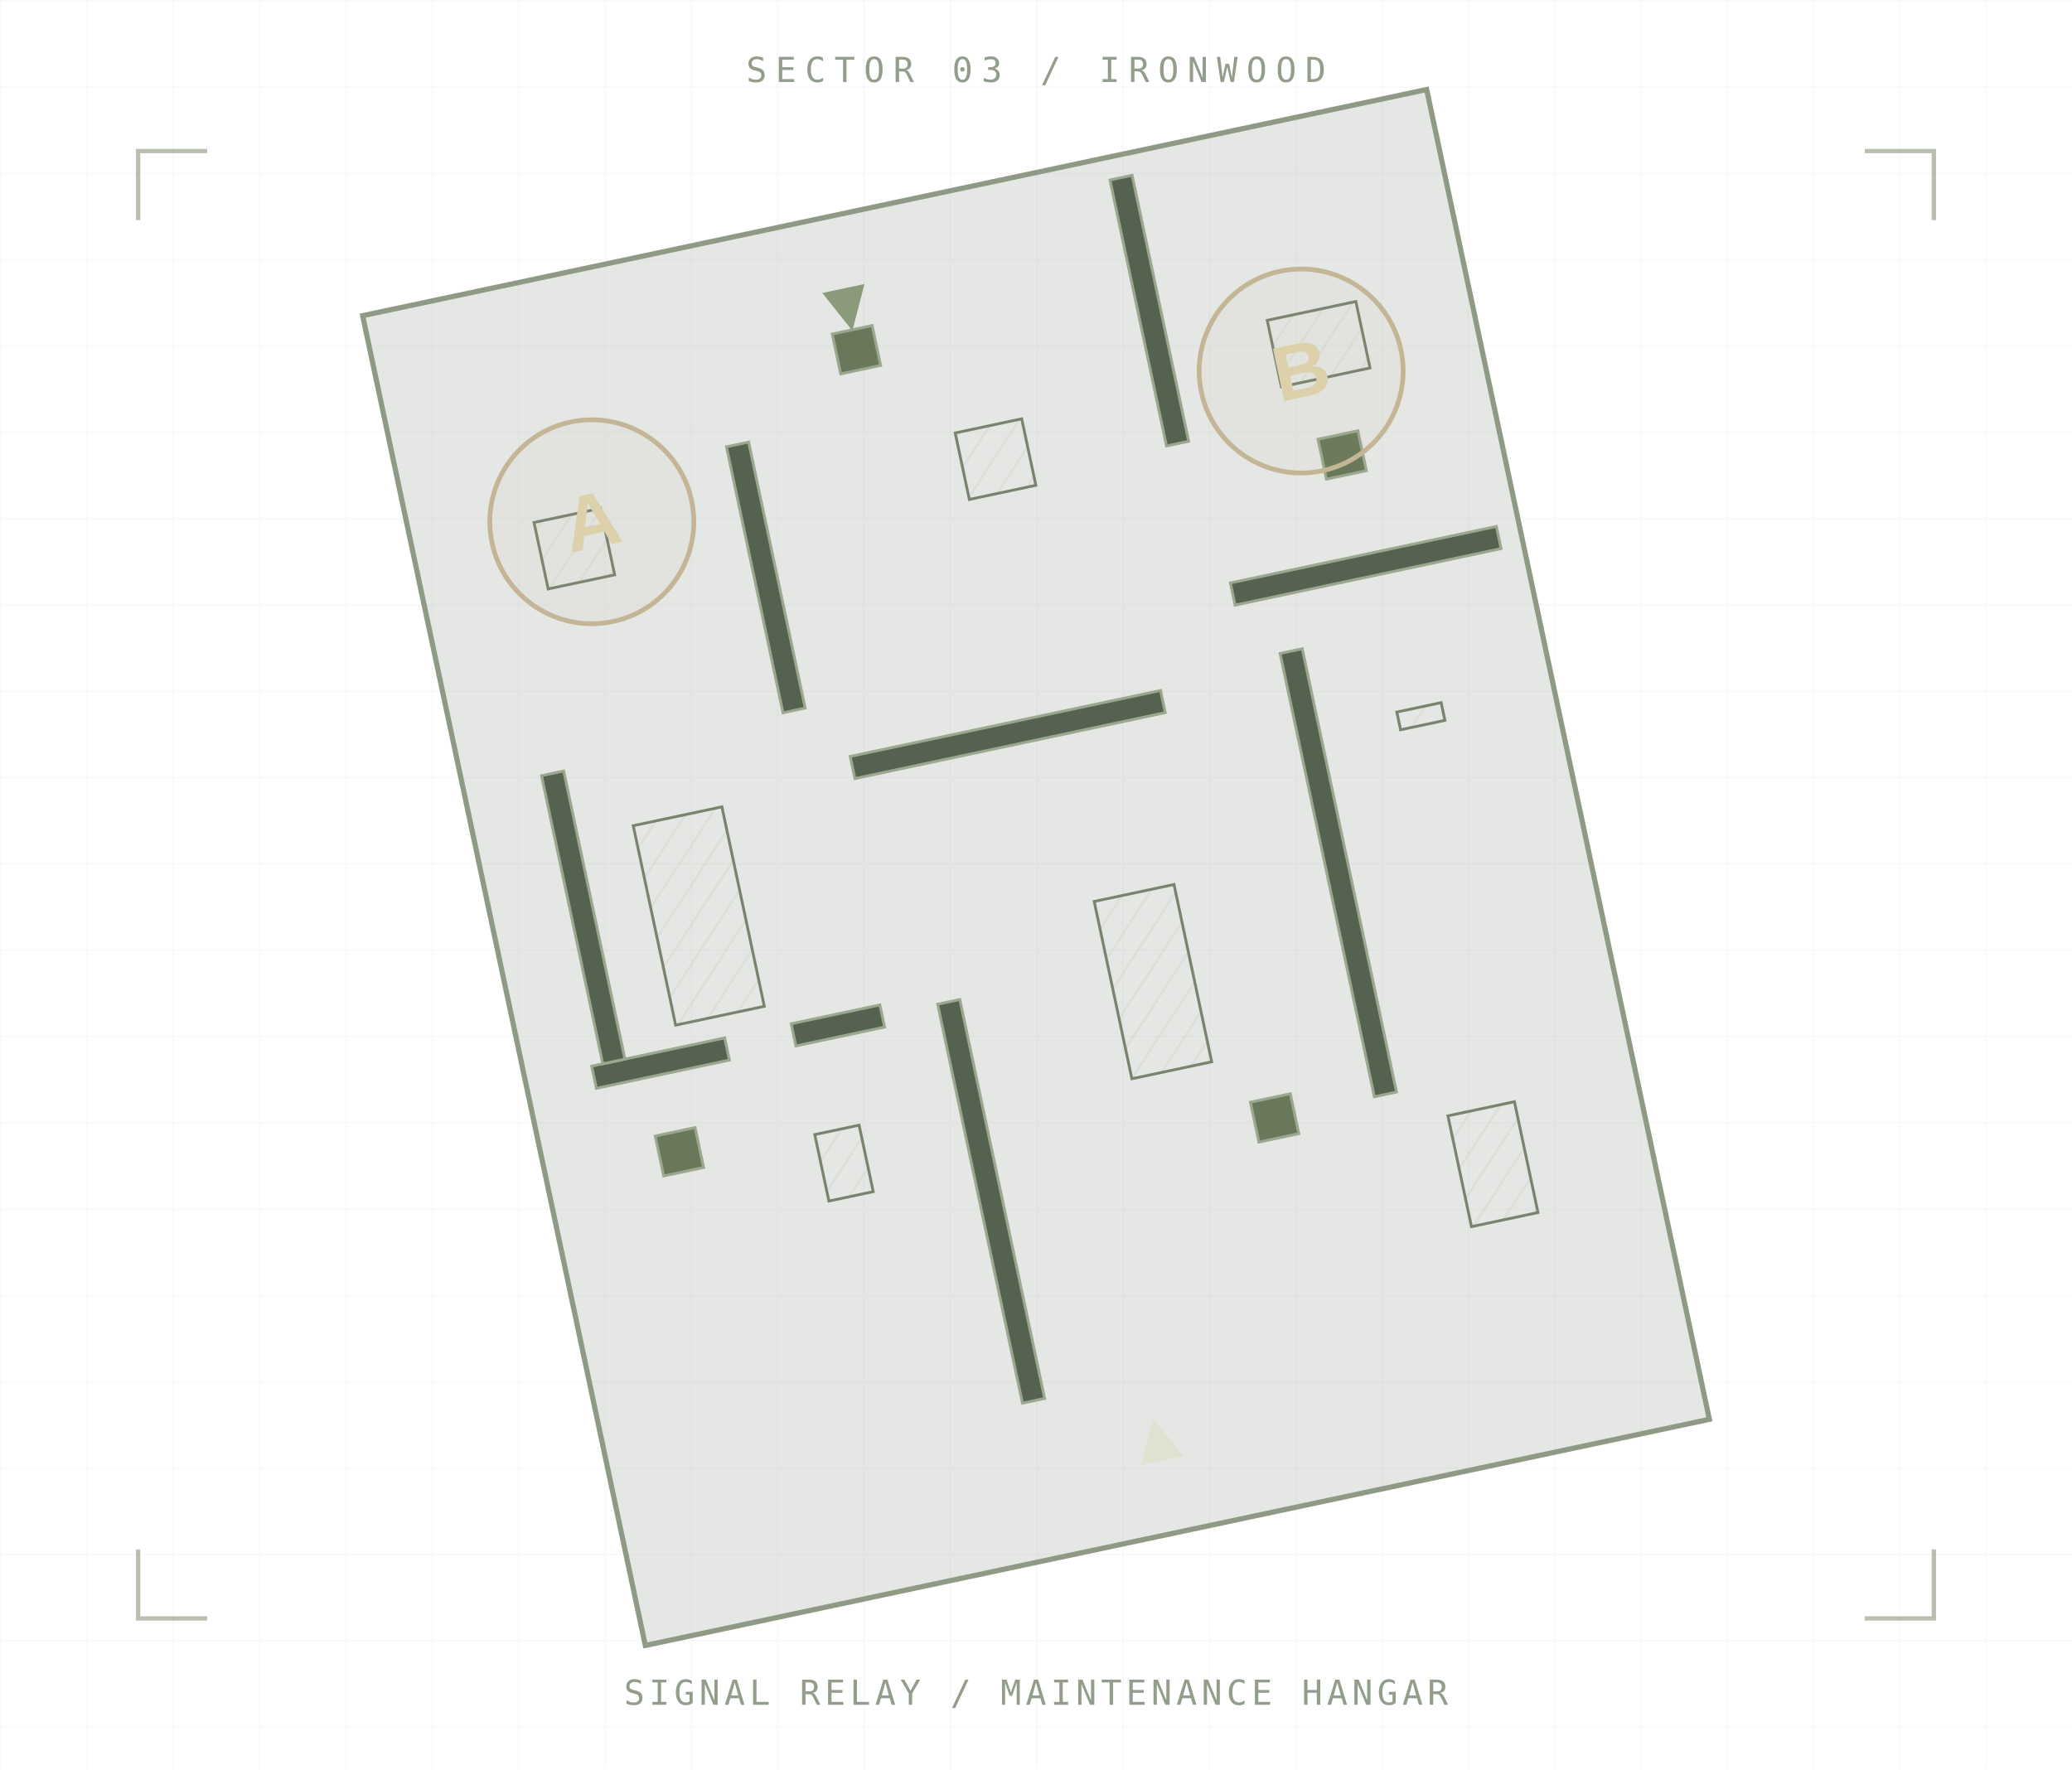
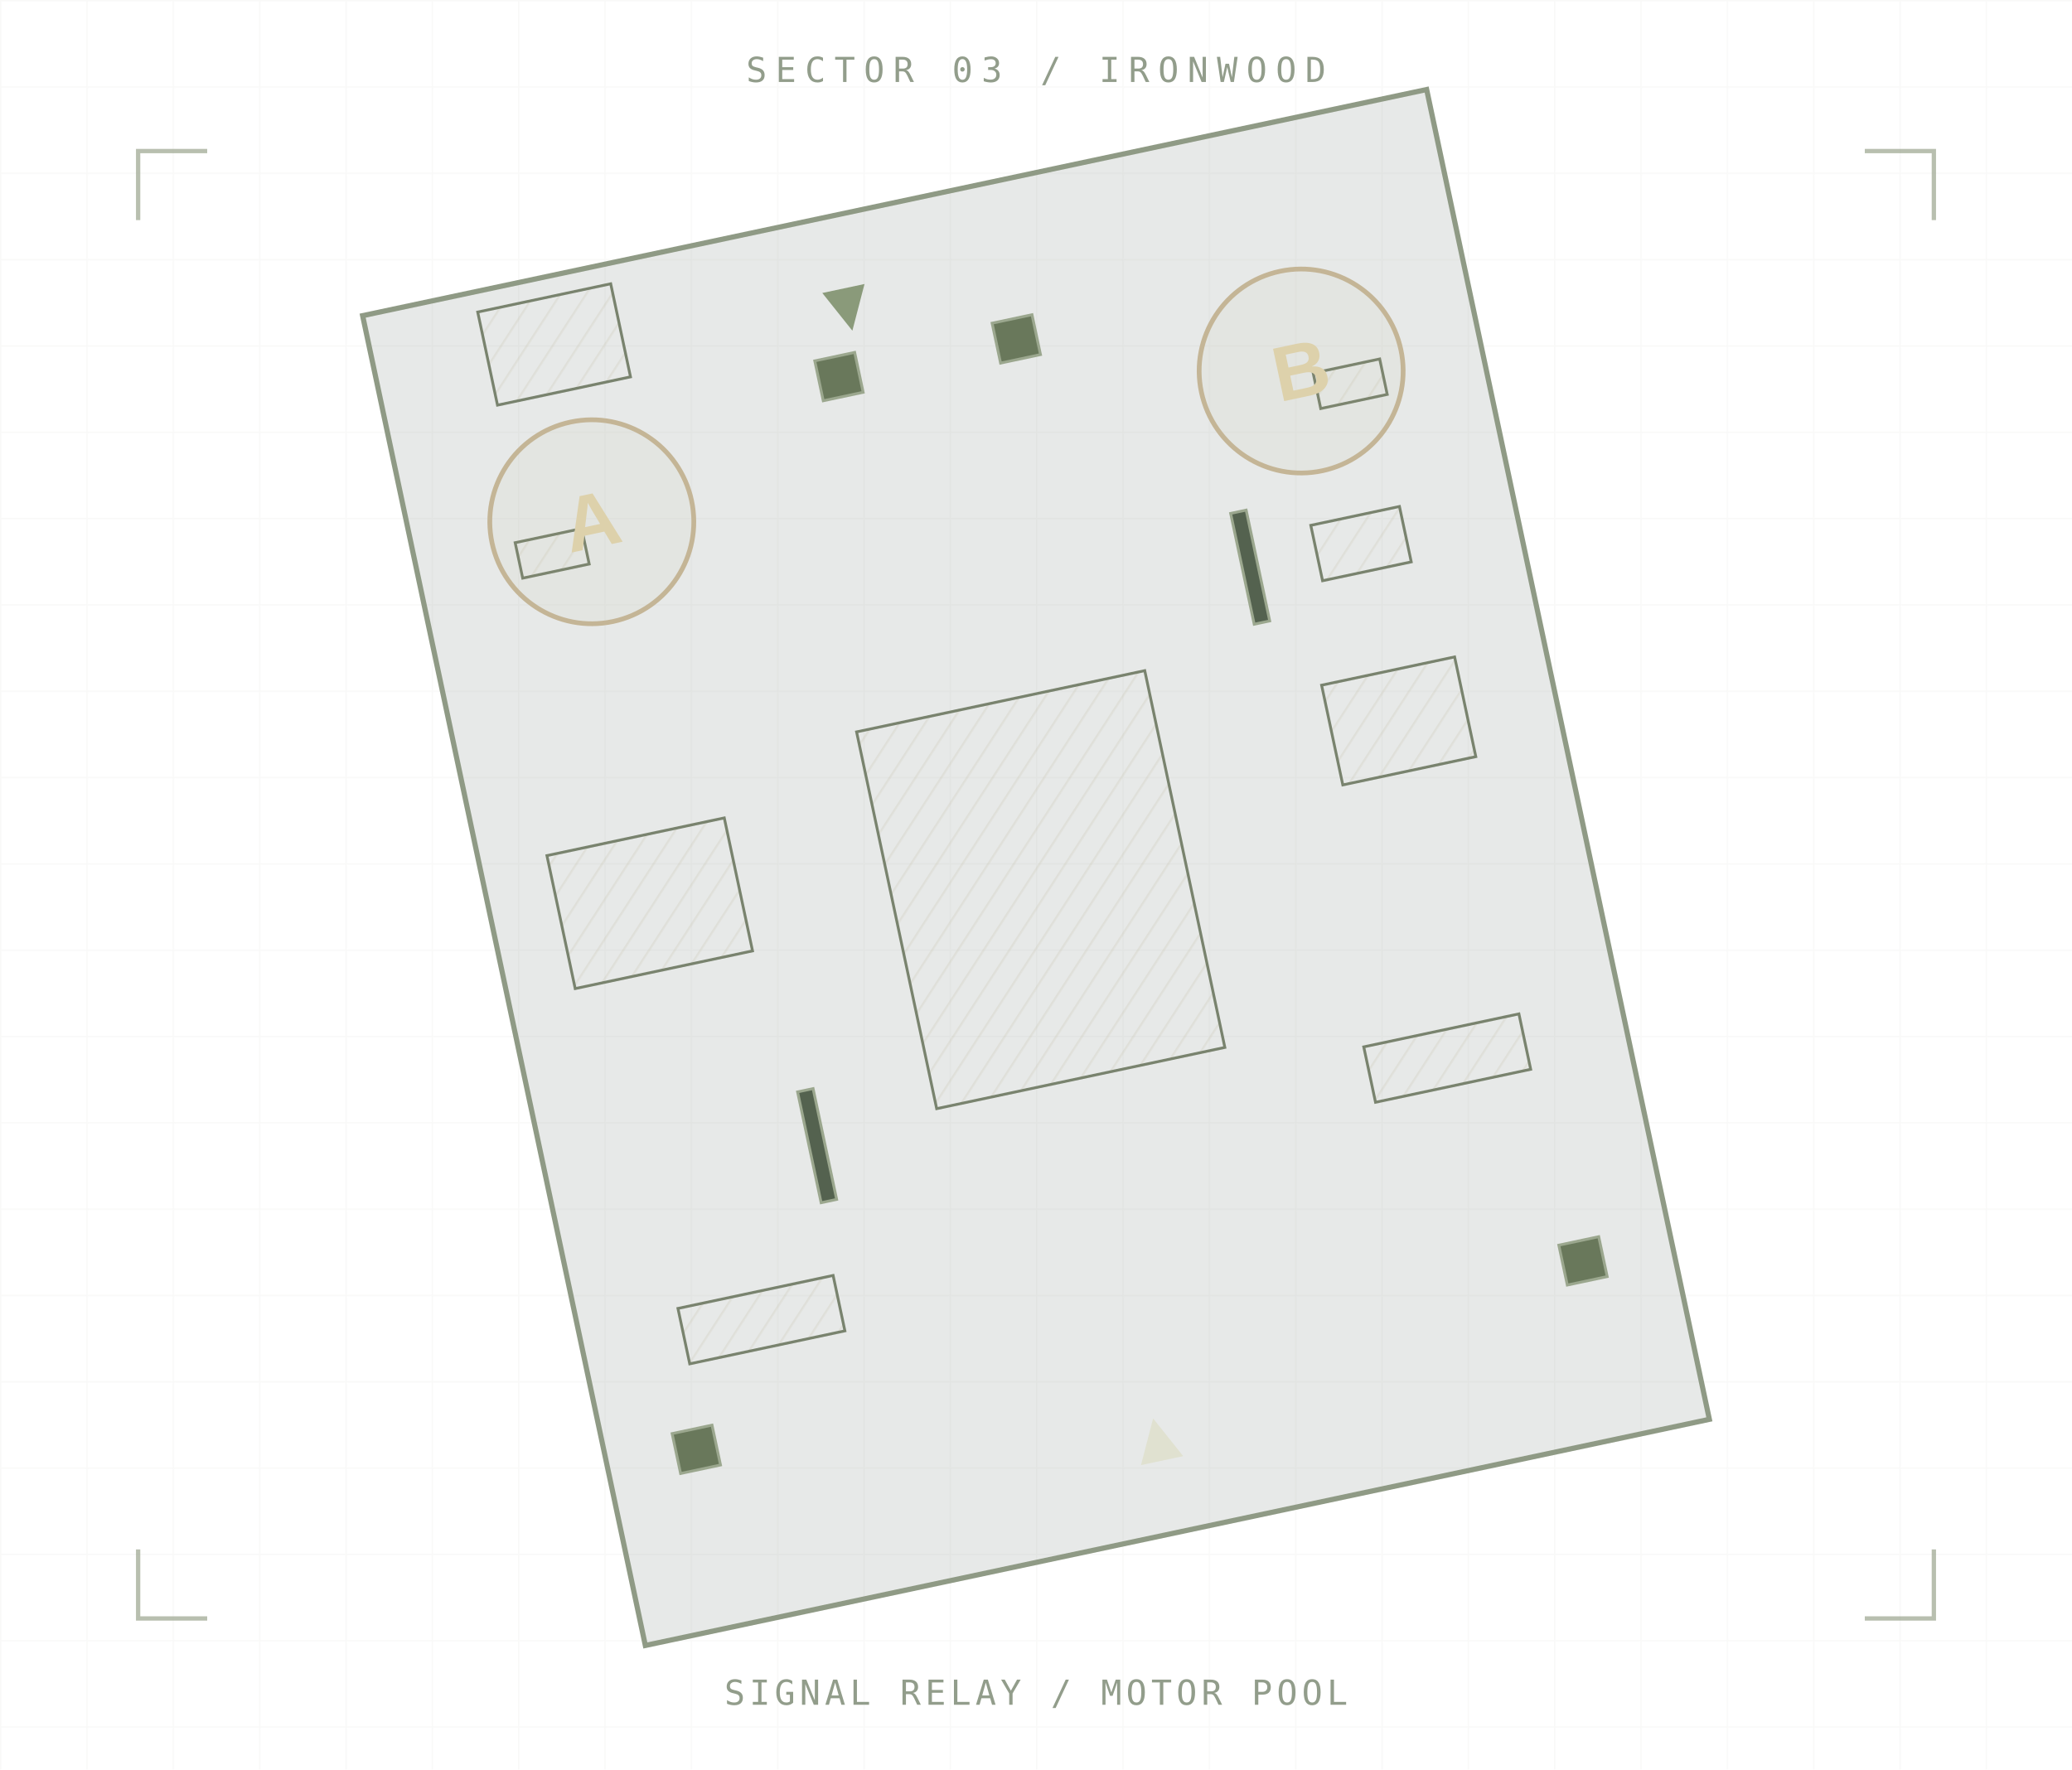
<svg xmlns="http://www.w3.org/2000/svg" viewBox="0 0 480 410" fill="none">
  <defs>
    <pattern id="grid" width="20" height="20" patternUnits="userSpaceOnUse">
      <path d="M20 0H0V20" stroke="#a6aa9b" stroke-opacity=".07" stroke-width=".6" />
    </pattern>
    <pattern id="hatch" width="5" height="5" patternUnits="userSpaceOnUse" patternTransform="rotate(45)">
      <path d="M0 0v5" stroke="#c1ba9f" stroke-opacity=".18" stroke-width="1" />
    </pattern>
  </defs>
  <rect width="480" height="410" fill="url(#grid)" />
  <g transform="translate(240 201) rotate(-12)">
-     <rect x="-126" y="-157.5" width="252" height="315" fill="#737d73" fill-opacity=".18" stroke="#8f9a85" stroke-width="1.2" />
-     <rect x="-28.875" y="26.25" width="5.25" height="94.5" fill="#54624f" stroke="#9ba78e" stroke-width=".65" />
-     <rect x="65.625" y="-36.75" width="5.25" height="105" fill="#54624f" stroke="#9ba78e" stroke-width=".65" />
-     <rect x="-110.25" y="23.625" width="31.5" height="5.25" fill="#54624f" stroke="#9ba78e" stroke-width=".65" />
-     <rect x="-63" y="23.625" width="21" height="5.25" fill="#54624f" stroke="#9ba78e" stroke-width=".65" />
-     <rect x="-107.625" y="-44.625" width="5.25" height="68.25" fill="#54624f" stroke="#9ba78e" stroke-width=".65" />
-     <rect x="-36.75" y="-34.125" width="73.5" height="5.25" fill="#54624f" stroke="#9ba78e" stroke-width=".65" />
-     <rect x="-49.875" y="-110.25" width="5.25" height="63" fill="#54624f" stroke="#9ba78e" stroke-width=".65" />
-     <rect x="49.875" y="-152.25" width="5.25" height="63" fill="#54624f" stroke="#9ba78e" stroke-width=".65" />
-     <rect x="57.75" y="-55.125" width="63" height="5.25" fill="#54624f" stroke="#9ba78e" stroke-width=".65" />
-     <rect x="-89.25" y="-28.875" width="21" height="47.25" fill="url(#hatch)" stroke="#79836e" stroke-width=".65" />
-     <rect x="11.55" y="10.5" width="18.9" height="42" fill="url(#hatch)" stroke="#79836e" stroke-width=".65" />
-     <rect x="-97.125" y="-102.375" width="15.75" height="15.75" fill="url(#hatch)" stroke="#79836e" stroke-width=".65" />
-     <rect x="78.75" y="-112.875" width="21" height="15.75" fill="url(#hatch)" stroke="#79836e" stroke-width=".65" />
-     <rect x="81.375" y="76.125" width="15.75" height="26.25" fill="url(#hatch)" stroke="#79836e" stroke-width=".65" />
-     <rect x="2.625" y="-102.375" width="15.75" height="15.75" fill="url(#hatch)" stroke="#79836e" stroke-width=".65" />
-     <rect x="-63" y="49.875" width="10.5" height="15.75" fill="url(#hatch)" stroke="#79836e" stroke-width=".65" />
-     <rect x="89.25" y="-17.85" width="10.5" height="4.2" fill="url(#hatch)" stroke="#79836e" stroke-width=".65" />
-     <rect x="-99.225" y="42.525" width="9.45" height="9.45" fill="#69785b" stroke="#9ba78e" stroke-width=".65" />
-     <rect x="37.275" y="63.525" width="9.45" height="9.45" fill="#69785b" stroke="#9ba78e" stroke-width=".65" />
-     <rect x="84.525" y="-83.475" width="9.45" height="9.45" fill="#69785b" stroke="#9ba78e" stroke-width=".65" />
-     <rect x="-20.475" y="-130.725" width="9.45" height="9.45" fill="#69785b" stroke="#9ba78e" stroke-width=".65" />
+     <rect x="-126" y="-157.5" width="252" height="315" fill="#7f8a80" fill-opacity=".18" stroke="#8f9a85" stroke-width="1.2" />
+     <rect x="-64.837" y="39.375" width="3.675" height="26.25" fill="#54624f" stroke="#9ba78e" stroke-width=".65" />
+     <rect x="61.163" y="-70.875" width="3.675" height="26.25" fill="#54624f" stroke="#9ba78e" stroke-width=".65" />
+     <rect x="-34.125" y="-39.375" width="68.25" height="89.25" fill="url(#hatch)" stroke="#79836e" stroke-width=".65" />
+     <rect x="-110.25" y="-26.25" width="42" height="31.5" fill="url(#hatch)" stroke="#79836e" stroke-width=".65" />
+     <rect x="73.5" y="-27.562" width="31.5" height="23.625" fill="url(#hatch)" stroke="#79836e" stroke-width=".65" />
+     <rect x="-99.75" y="-152.775" width="31.5" height="22.05" fill="url(#hatch)" stroke="#79836e" stroke-width=".65" />
+     <rect x="65.625" y="56.438" width="36.75" height="13.125" fill="url(#hatch)" stroke="#79836e" stroke-width=".65" />
+     <rect x="-102.375" y="82.688" width="36.75" height="13.125" fill="url(#hatch)" stroke="#79836e" stroke-width=".65" />
+     <rect x="-102.375" y="-98.7" width="15.75" height="8.4" fill="url(#hatch)" stroke="#79836e" stroke-width=".65" />
+     <rect x="86.625" y="-98.7" width="15.75" height="8.4" fill="url(#hatch)" stroke="#79836e" stroke-width=".65" />
+     <rect x="78.75" y="-64.312" width="21" height="13.125" fill="url(#hatch)" stroke="#79836e" stroke-width=".65" />
+     <rect x="-109.725" y="110.775" width="9.45" height="9.45" fill="#69785b" stroke="#9ba78e" stroke-width=".65" />
+     <rect x="100.275" y="110.775" width="9.45" height="9.45" fill="#69785b" stroke="#9ba78e" stroke-width=".65" />
+     <rect x="-25.725" y="-125.475" width="9.45" height="9.45" fill="#69785b" stroke="#9ba78e" stroke-width=".65" />
+     <rect x="16.275" y="-125.475" width="9.45" height="9.45" fill="#69785b" stroke="#9ba78e" stroke-width=".65" />
    <circle cx="-84" cy="-99.75" r="23.625" fill="#b3aa7a" fill-opacity=".06" stroke="#c4b596" stroke-width="1.1" />
    <text x="-84" y="-93.75" text-anchor="middle" fill="#ddd1ab" font-family="Arial,sans-serif" font-size="18" font-weight="700">A</text>
    <circle cx="84" cy="-99.75" r="23.625" fill="#b3aa7a" fill-opacity=".06" stroke="#c4b596" stroke-width="1.1" />
    <text x="84" y="-93.75" text-anchor="middle" fill="#ddd1ab" font-family="Arial,sans-serif" font-size="18" font-weight="700">B</text>
    <path d="M0 130.5l-5 10h10z" fill="#e0e1d0" />
    <path d="M-15.75 -130.5l-5 -10h10z" fill="#8a9a7a" />
  </g>
  <path d="M48 35H32v16M432 35h16v16M48 375H32v-16M432 375h16v-16" stroke="#9ba48e" stroke-opacity=".7" />
  <text x="240" y="19" text-anchor="middle" fill="#929d8b" font-family="monospace" font-size="8" letter-spacing="2">SECTOR 03 / IRONWOOD</text>
-   <text x="240" y="395" text-anchor="middle" fill="#929d8b" font-family="monospace" font-size="8" letter-spacing="1">SIGNAL RELAY / MAINTENANCE HANGAR</text>
+   <text x="240" y="395" text-anchor="middle" fill="#929d8b" font-family="monospace" font-size="8" letter-spacing="1">SIGNAL RELAY / MOTOR POOL</text>
</svg>
